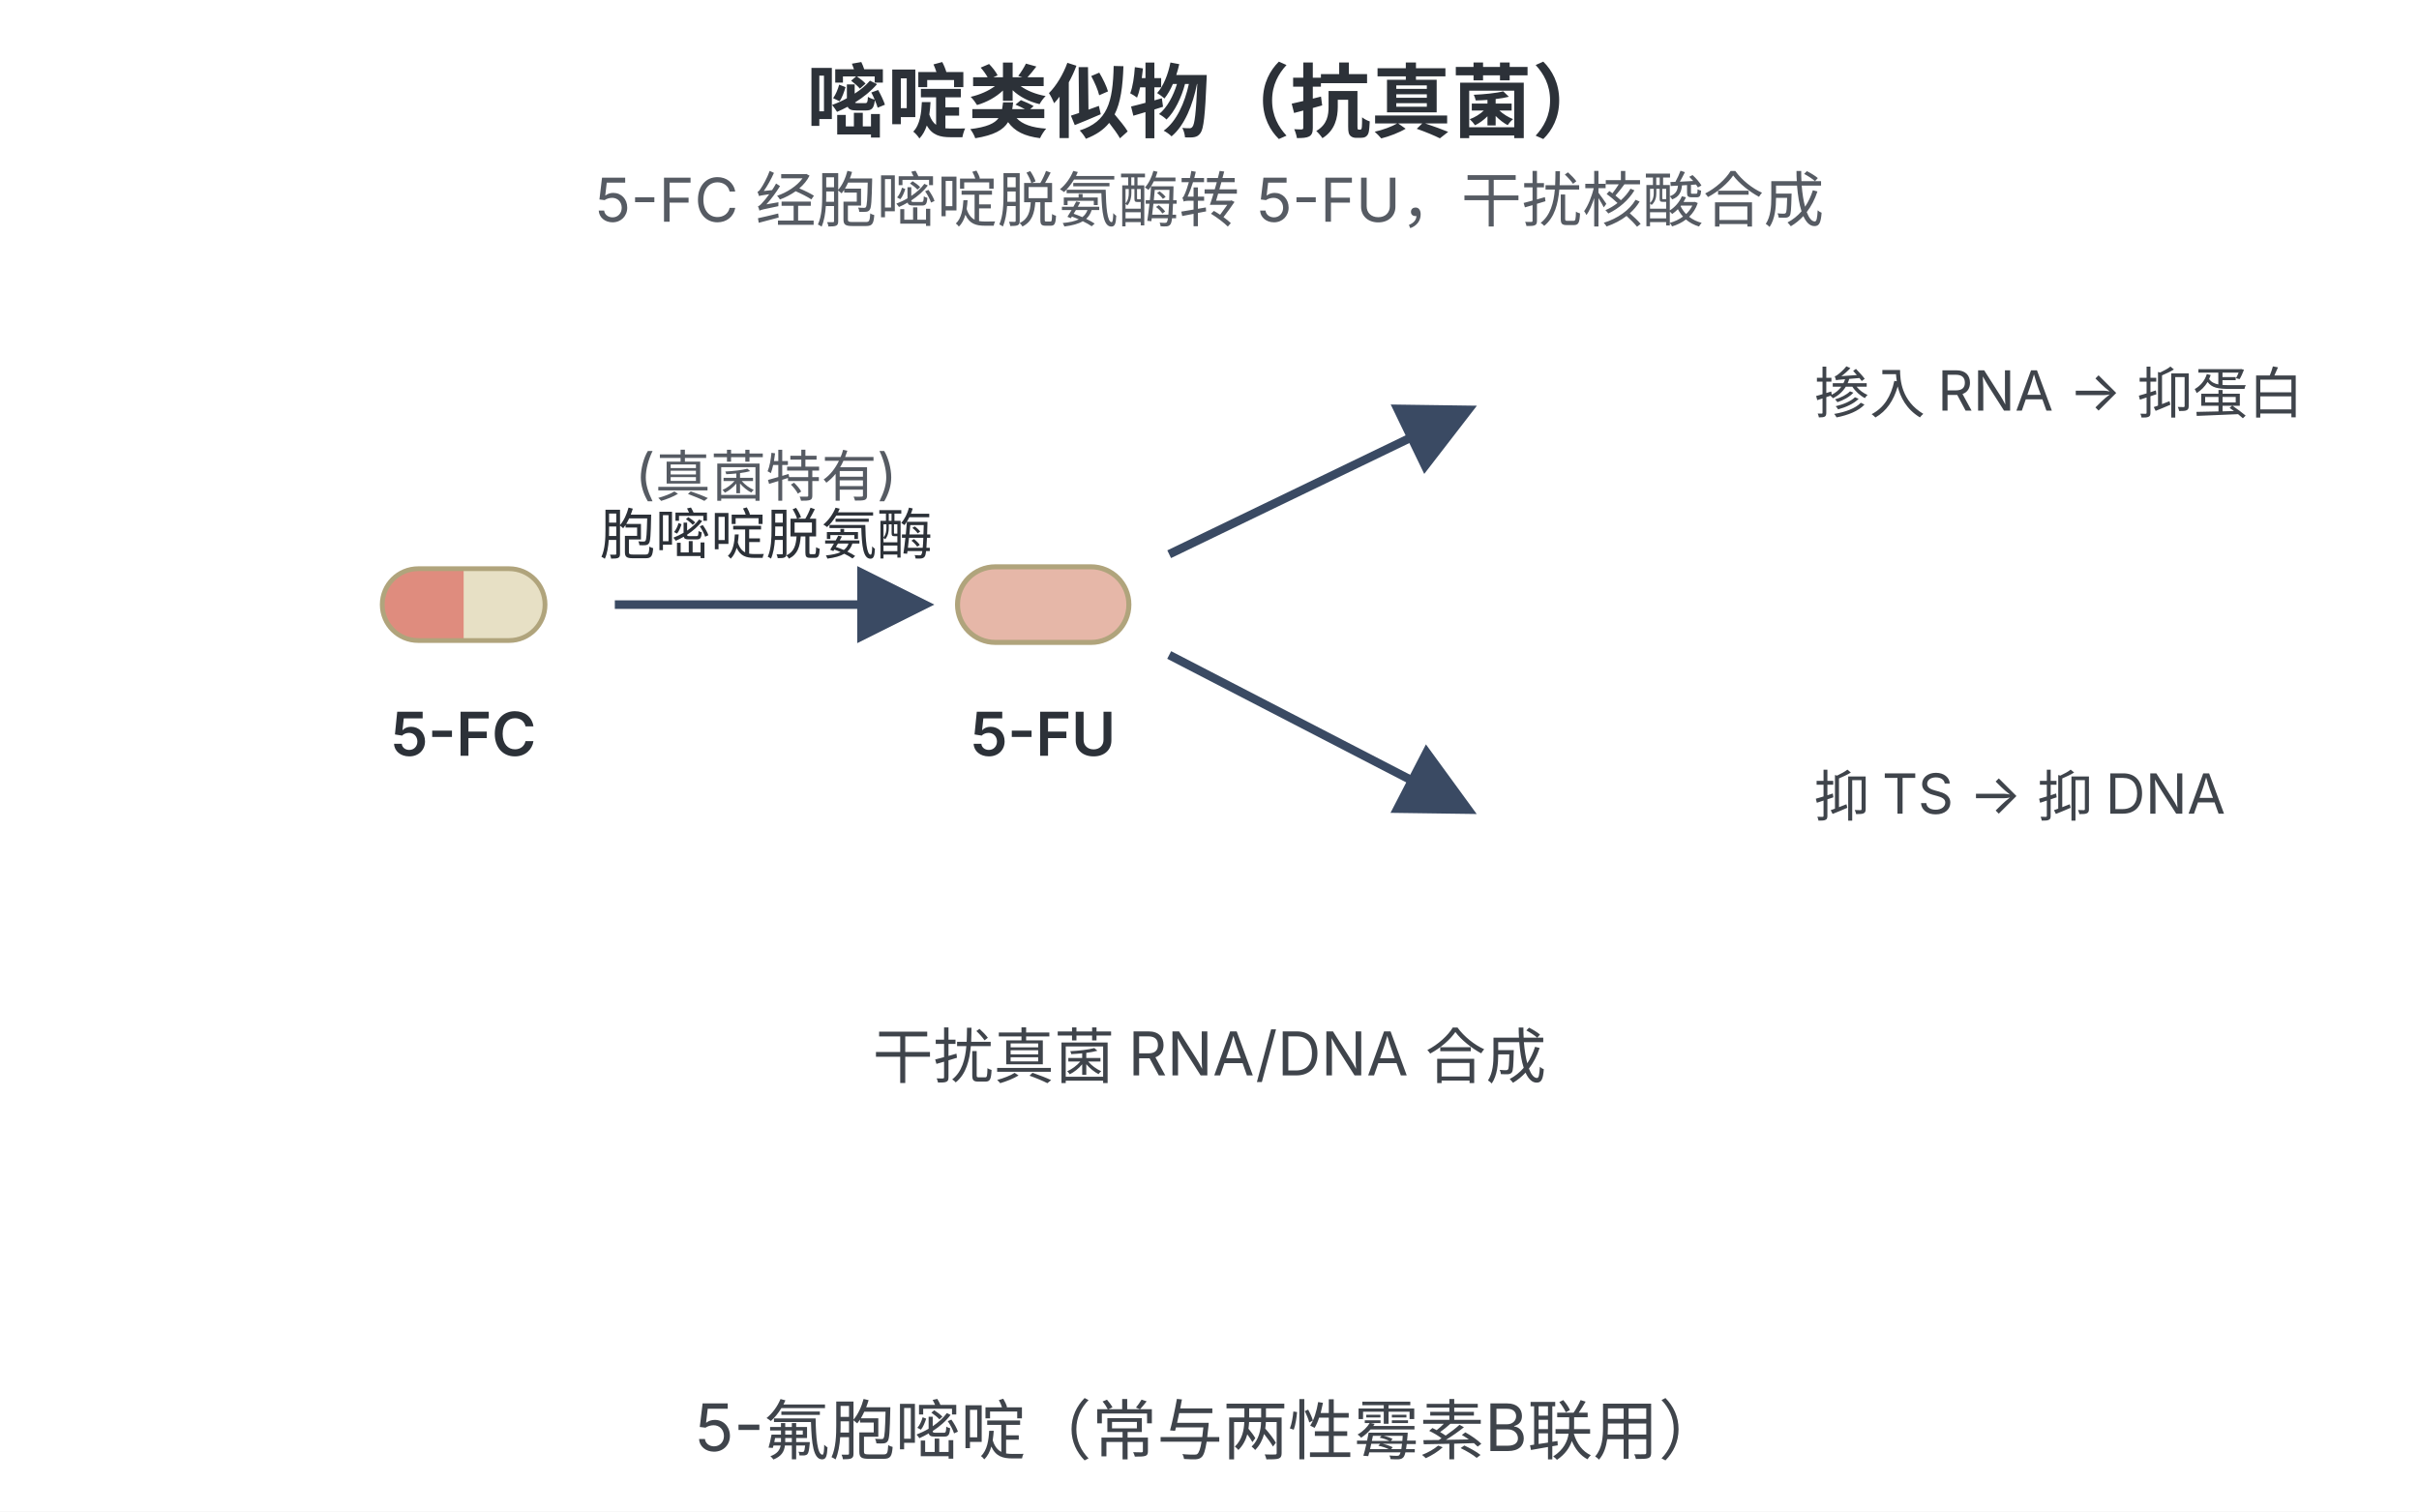
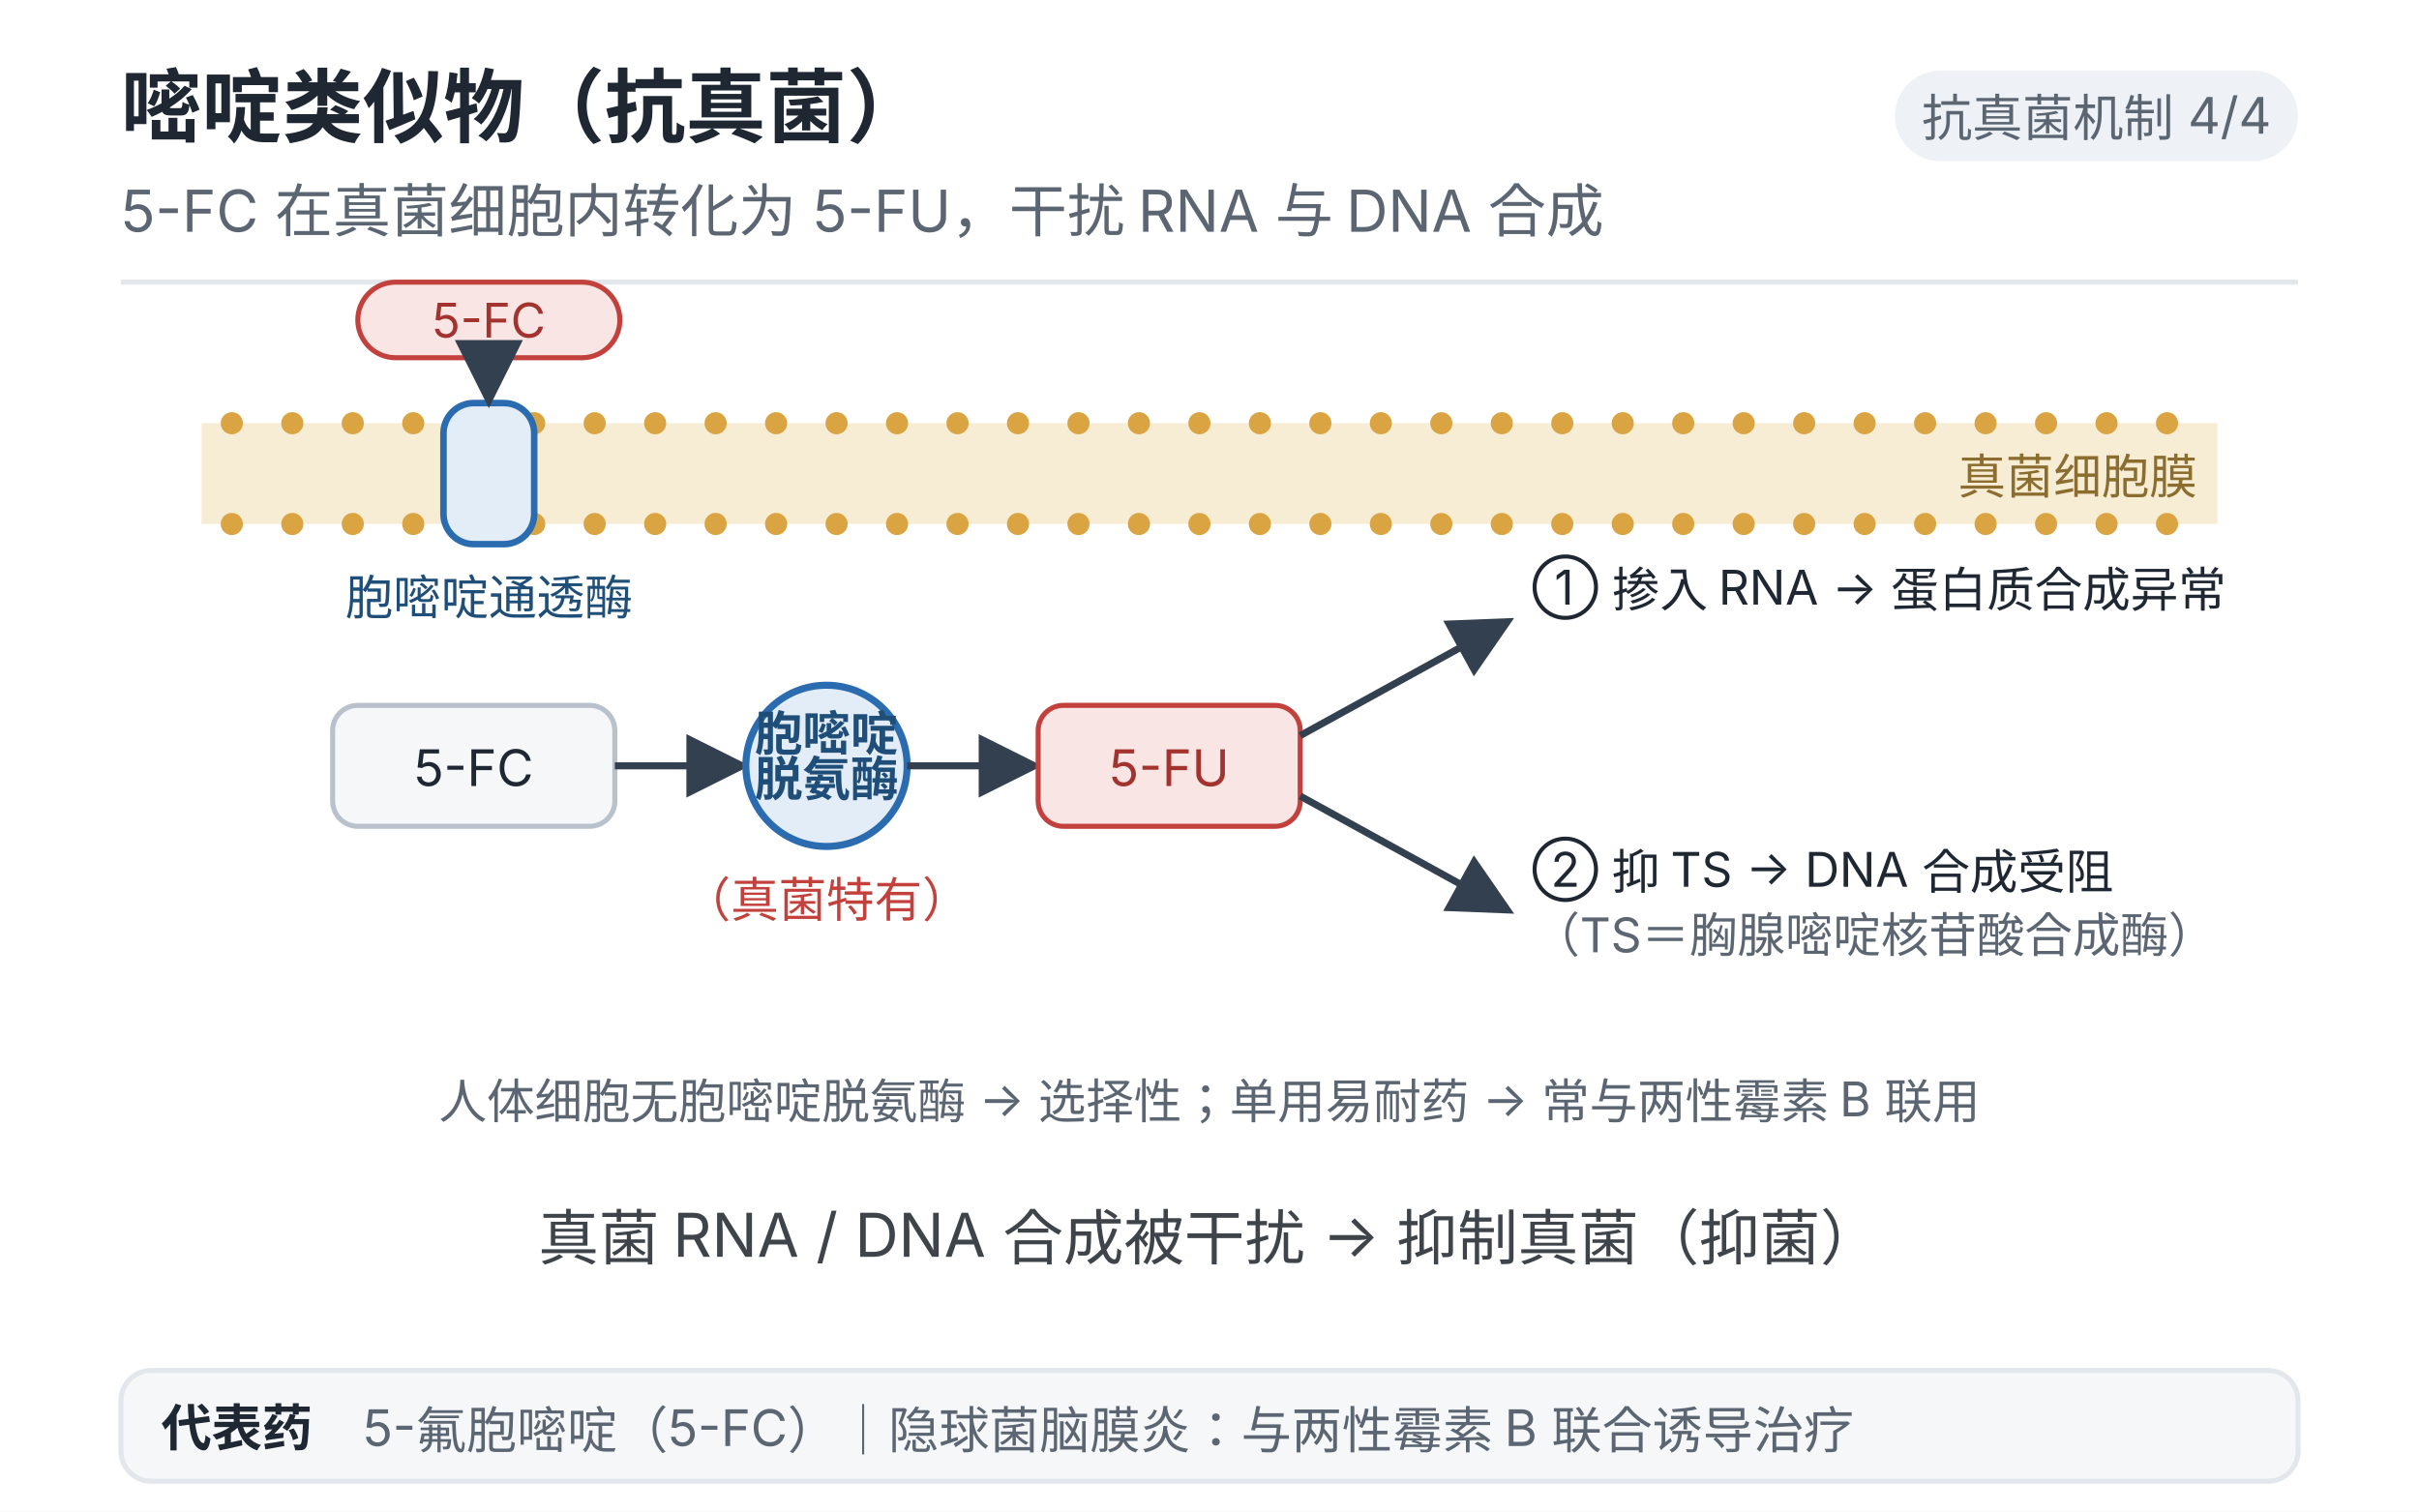
- <svg xmlns="http://www.w3.org/2000/svg" viewBox="0 0 480 300" width="480" height="300" role="img" font-family="-apple-system,'PingFang SC','Microsoft YaHei',sans-serif">
+ <svg xmlns="http://www.w3.org/2000/svg" viewBox="0 0 480 300" role="img" font-family="-apple-system,'PingFang SC','Microsoft YaHei',sans-serif">
  <defs>
-     <clipPath id="cap">
-       <rect x="-17" y="-7.5" width="34" height="15" rx="7.5" />
-     </clipPath>
    <marker id="arr" markerWidth="9" markerHeight="9" refX="7" refY="4.5" orient="auto">
-       <path d="M0,0 L9,4.5 L0,9 z" fill="#3a4a63" />
-     </marker>
-     <marker id="arrG" markerWidth="9" markerHeight="9" refX="7" refY="4.5" orient="auto">
-       <path d="M0,0 L9,4.5 L0,9 z" fill="#3f7a52" />
+       <path d="M0,0 L9,4.5 L0,9 z" fill="#33404f" />
    </marker>
  </defs>
-   <rect width="100%" height="100%" fill="#ffffff" />
-   <text x="240" y="26" font-size="16" fill="#2c3138" text-anchor="middle" font-weight="700">嘧啶类似物（抗真菌）</text>
-   <text x="240" y="44" font-size="12" fill="#565b63" text-anchor="middle">5-FC 经胞嘧啶脱氨酶转 5-FU，干扰核酸合成</text>
-   <g transform="translate(92,120) rotate(0) scale(0.95)">
-     <rect x="-17" y="-7.5" width="34" height="15" rx="7.5" fill="#e7e0c5" />
-     <rect x="-17" y="-7.5" width="17" height="15" fill="#df8c7e" clip-path="url(#cap)" />
-     <rect x="-17" y="-7.5" width="34" height="15" rx="7.5" fill="none" stroke="#b0a47c" stroke-width="1" />
+   <rect width="480" height="300" fill="#ffffff" />
+   <text x="24" y="27" font-size="16" font-weight="700" fill="#1f2733">嘧啶类似物（抗真菌）</text>
+   <rect x="376" y="14" width="80" height="18" rx="9" fill="#eef2f7" />
+   <text x="416" y="27" text-anchor="middle" font-size="10" fill="#5c6672">抗真菌机制 4/4</text>
+   <text x="24" y="46" font-size="11.5" fill="#5c6672">5-FC 在真菌细胞内转化为 5-FU，干扰 RNA 与 DNA 合成</text>
+   <line x1="24" y1="56" x2="456" y2="56" stroke="#e3e7ec" />
+   <rect x="40" y="84" width="400" height="20" fill="#f7ecd4" />
+   <g fill="#d9a441">
+     <circle cx="46" cy="84" r="2.2" />
+     <circle cx="58" cy="84" r="2.2" />
+     <circle cx="70" cy="84" r="2.2" />
+     <circle cx="82" cy="84" r="2.2" />
+     <circle cx="94" cy="84" r="2.2" />
+     <circle cx="106" cy="84" r="2.2" />
+     <circle cx="118" cy="84" r="2.2" />
+     <circle cx="130" cy="84" r="2.2" />
+     <circle cx="142" cy="84" r="2.2" />
+     <circle cx="154" cy="84" r="2.2" />
+     <circle cx="166" cy="84" r="2.2" />
+     <circle cx="178" cy="84" r="2.2" />
+     <circle cx="190" cy="84" r="2.2" />
+     <circle cx="202" cy="84" r="2.2" />
+     <circle cx="214" cy="84" r="2.2" />
+     <circle cx="226" cy="84" r="2.2" />
+     <circle cx="238" cy="84" r="2.2" />
+     <circle cx="250" cy="84" r="2.2" />
+     <circle cx="262" cy="84" r="2.2" />
+     <circle cx="274" cy="84" r="2.2" />
+     <circle cx="286" cy="84" r="2.2" />
+     <circle cx="298" cy="84" r="2.2" />
+     <circle cx="310" cy="84" r="2.2" />
+     <circle cx="322" cy="84" r="2.2" />
+     <circle cx="334" cy="84" r="2.2" />
+     <circle cx="346" cy="84" r="2.2" />
+     <circle cx="358" cy="84" r="2.2" />
+     <circle cx="370" cy="84" r="2.2" />
+     <circle cx="382" cy="84" r="2.2" />
+     <circle cx="394" cy="84" r="2.2" />
+     <circle cx="406" cy="84" r="2.2" />
+     <circle cx="418" cy="84" r="2.2" />
+     <circle cx="430" cy="84" r="2.2" />
+     <circle cx="46" cy="104" r="2.2" />
+     <circle cx="58" cy="104" r="2.2" />
+     <circle cx="70" cy="104" r="2.2" />
+     <circle cx="82" cy="104" r="2.2" />
+     <circle cx="94" cy="104" r="2.2" />
+     <circle cx="106" cy="104" r="2.2" />
+     <circle cx="118" cy="104" r="2.2" />
+     <circle cx="130" cy="104" r="2.2" />
+     <circle cx="142" cy="104" r="2.2" />
+     <circle cx="154" cy="104" r="2.2" />
+     <circle cx="166" cy="104" r="2.2" />
+     <circle cx="178" cy="104" r="2.2" />
+     <circle cx="190" cy="104" r="2.2" />
+     <circle cx="202" cy="104" r="2.2" />
+     <circle cx="214" cy="104" r="2.2" />
+     <circle cx="226" cy="104" r="2.2" />
+     <circle cx="238" cy="104" r="2.2" />
+     <circle cx="250" cy="104" r="2.2" />
+     <circle cx="262" cy="104" r="2.2" />
+     <circle cx="274" cy="104" r="2.2" />
+     <circle cx="286" cy="104" r="2.2" />
+     <circle cx="298" cy="104" r="2.2" />
+     <circle cx="310" cy="104" r="2.2" />
+     <circle cx="322" cy="104" r="2.2" />
+     <circle cx="334" cy="104" r="2.2" />
+     <circle cx="346" cy="104" r="2.2" />
+     <circle cx="358" cy="104" r="2.2" />
+     <circle cx="370" cy="104" r="2.2" />
+     <circle cx="382" cy="104" r="2.2" />
+     <circle cx="394" cy="104" r="2.2" />
+     <circle cx="406" cy="104" r="2.2" />
+     <circle cx="418" cy="104" r="2.2" />
+     <circle cx="430" cy="104" r="2.2" />
  </g>
-   <text x="92" y="150" font-size="12" fill="#2c3138" text-anchor="middle" font-weight="600">5-FC</text>
-   <line x1="122" y1="120" x2="182" y2="120" stroke="#3a4a63" stroke-width="1.7" marker-end="url(#arr)" />
-   <text x="152" y="110" font-size="11" fill="#2c3138" text-anchor="middle">胞嘧啶脱氨酶</text>
-   <text x="152" y="98" font-size="11" fill="#565b63" text-anchor="middle">(真菌特有)</text>
-   <g transform="translate(207,120)">
-     <rect x="-17" y="-7.5" width="34" height="15" rx="7.5" fill="#e6b7a8" stroke="#b0a47c" />
-   </g>
-   <text x="207" y="150" font-size="12" fill="#2c3138" text-anchor="middle" font-weight="600">5-FU</text>
-   <line x1="232" y1="110" x2="290" y2="82" stroke="#3a4a63" stroke-width="1.7" marker-end="url(#arr)" />
-   <text x="360" y="82" font-size="11" fill="#3f444b" text-anchor="start">掺入 RNA → 抑蛋白</text>
-   <line x1="232" y1="130" x2="290" y2="160" stroke="#3a4a63" stroke-width="1.7" marker-end="url(#arr)" />
-   <text x="360" y="162" font-size="11" fill="#3f444b" text-anchor="start">抑 TS → 抑 DNA</text>
-   <text x="240" y="214" font-size="12" fill="#3f444b" text-anchor="middle">干扰真菌 RNA/DNA 合成</text>
-   <text x="240" y="288" font-size="13" fill="#3f444b" text-anchor="middle">5-氟胞嘧啶（常与两性霉素B联用）</text>
+   <text x="436" y="98" text-anchor="end" font-size="9.5" fill="#8a6d2f">真菌细胞膜</text>
+   <rect x="88" y="80" width="18" height="28" rx="6" fill="#e3edf8" stroke="#2b6cb0" stroke-width="1.3" />
+   <text x="97" y="122" text-anchor="middle" font-size="9.5" fill="#1f4e79">胞嘧啶通透酶</text>
+   <rect x="71" y="56" width="52" height="15" rx="7.5" fill="#f9e6e4" stroke="#c2413d" />
+   <text x="97" y="67" text-anchor="middle" font-size="9.5" fill="#a3332f">5-FC</text>
+   <line x1="97" y1="71" x2="97" y2="78" stroke="#c2413d" stroke-width="1.5" marker-end="url(#arr)" />
+   <rect x="66" y="140" width="56" height="24" rx="5" fill="#f5f7f9" stroke="#b9c2cc" />
+   <text x="94" y="156" text-anchor="middle" font-size="10" fill="#1f2733">5-FC</text>
+   <line x1="122" y1="152" x2="146" y2="152" stroke="#33404f" stroke-width="1.4" marker-end="url(#arr)" />
+   <circle cx="164" cy="152" r="16" fill="#e3edf8" stroke="#2b6cb0" stroke-width="1.4" />
+   <text x="164" y="149" text-anchor="middle" font-size="9.5" fill="#1f4e79" font-weight="600">胞嘧啶</text>
+   <text x="164" y="158" text-anchor="middle" font-size="9.5" fill="#1f4e79" font-weight="600">脱氨酶</text>
+   <text x="164" y="182" text-anchor="middle" font-size="9.5" fill="#c2413d">（真菌特有）</text>
+   <line x1="180" y1="152" x2="204" y2="152" stroke="#33404f" stroke-width="1.4" marker-end="url(#arr)" />
+   <rect x="206" y="140" width="52" height="24" rx="5" fill="#f9e6e4" stroke="#c2413d" />
+   <text x="232" y="156" text-anchor="middle" font-size="10" fill="#a3332f">5-FU</text>
+   <line x1="258" y1="146" x2="298" y2="124" stroke="#33404f" stroke-width="1.4" marker-end="url(#arr)" />
+   <text x="304" y="120" font-size="9.5" fill="#1f2733">① 掺入 RNA → 蛋白质合成异常</text>
+   <line x1="258" y1="158" x2="298" y2="180" stroke="#33404f" stroke-width="1.4" marker-end="url(#arr)" />
+   <text x="304" y="176" font-size="9.5" fill="#1f2733">② 抑 TS → DNA 合成受阻</text>
+   <text x="304" y="189" font-size="9.5" fill="#5c6672">（TS＝胸腺嘧啶核苷酸合成酶）</text>
+   <text x="240" y="222" text-anchor="middle" font-size="9.5" fill="#5c6672">人体细胞无胞嘧啶脱氨酶 → 选择性；单用易耐药 → 常与两性霉素 B 联用</text>
+   <text x="240" y="250" text-anchor="middle" font-size="12" fill="#3f444b">真菌 RNA / DNA 合成被干扰 → 抑制真菌（抑菌）</text>
+   <rect x="24" y="272" width="432" height="22" rx="6" fill="#f5f7f9" stroke="#e3e7ec" />
+   <text x="32" y="287" font-size="10" fill="#5c6672">
+     <tspan font-weight="700" fill="#1f2733">代表药</tspan>　5-氟胞嘧啶（5-FC）｜隐球菌脑膜炎：与两性霉素 B 联合诱导治疗</text>
</svg>
